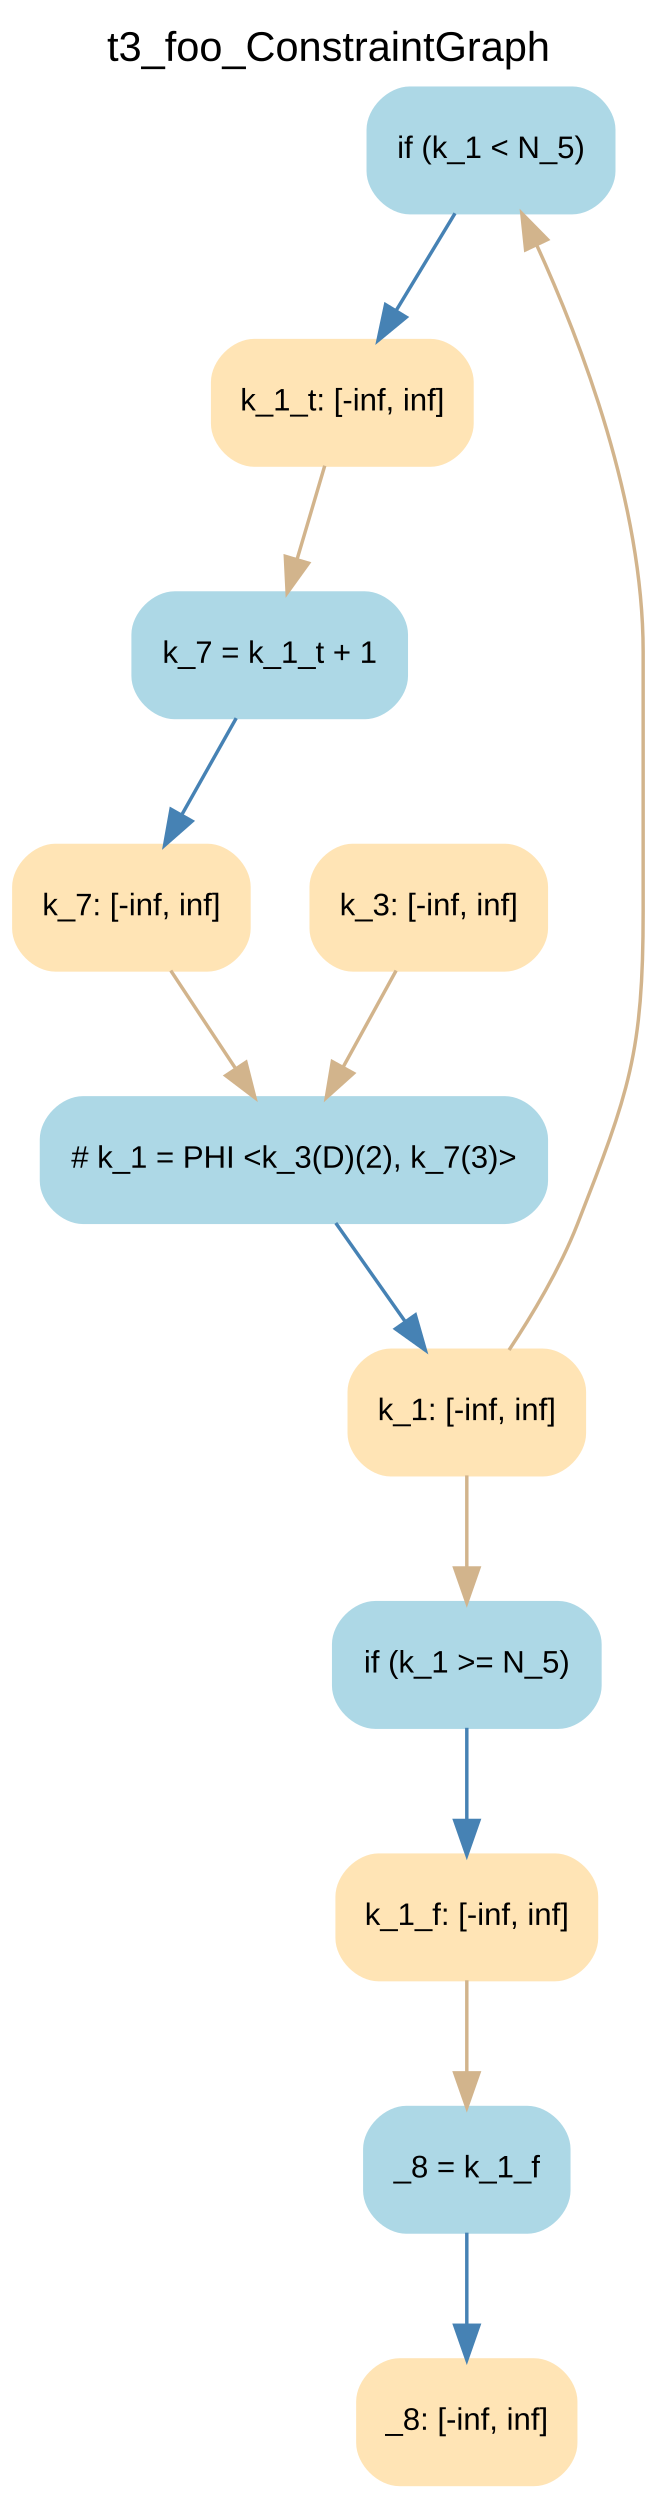
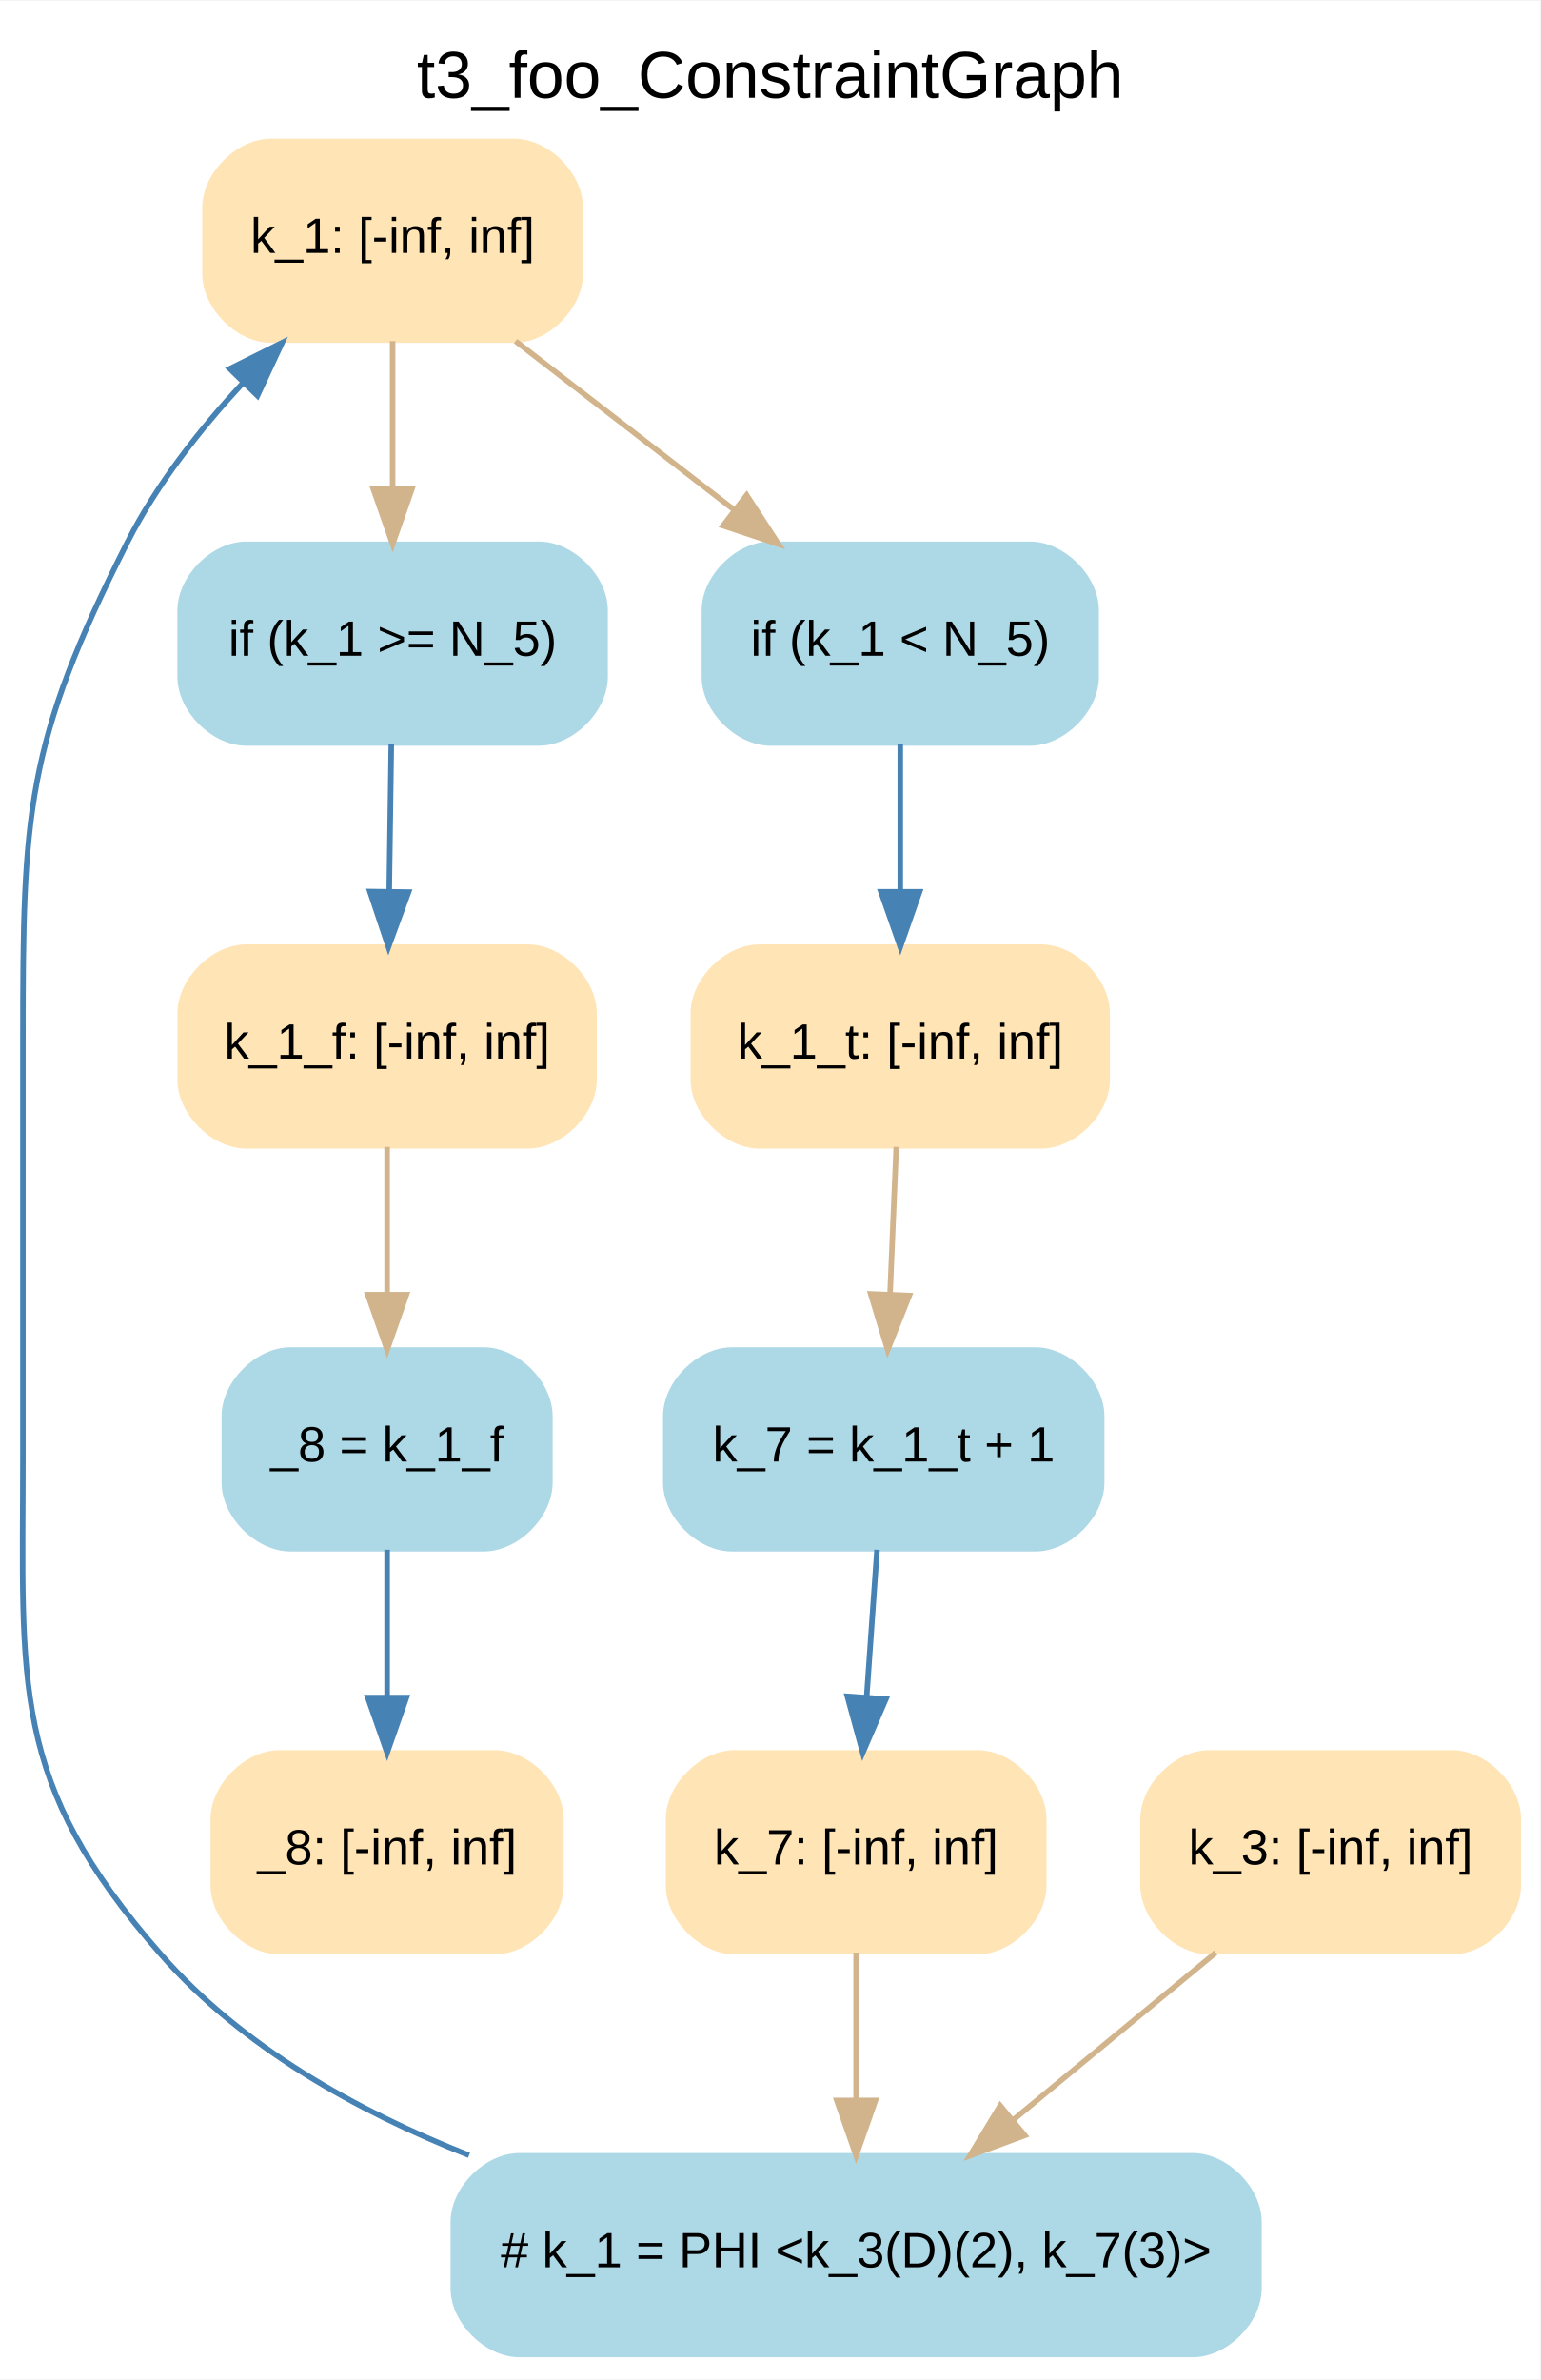
- <svg xmlns="http://www.w3.org/2000/svg" width="190pt" height="723pt" viewBox="0.00 0.00 190.00 723.00">
-   <g id="graph0" class="graph" transform="scale(1 1) rotate(0) translate(4 719)">
-     <polygon fill="white" stroke="none" points="-4,4 -4,-719 186,-719 186,4 -4,4" />
-     <text text-anchor="middle" x="91" y="-701.4" font-family="Arial" font-size="12.00">t3_foo_ConstraintGraph</text>
+ <svg xmlns="http://www.w3.org/2000/svg" width="279pt" height="431pt" viewBox="0.00 0.00 279.16 431.00">
+   <g id="graph0" class="graph" transform="scale(1 1) rotate(0) translate(4 427)">
+     <polygon fill="white" stroke="none" points="-4,4 -4,-427 275.156,-427 275.156,4 -4,4" />
+     <text text-anchor="middle" x="135.578" y="-409.4" font-family="Arial" font-size="12.00">t3_foo_ConstraintGraph</text>
    <g id="node1" class="node">
-       <path fill="lightblue" stroke="lightblue" d="M114.5,-657.5C114.5,-657.5 161.5,-657.5 161.5,-657.5 167.5,-657.5 173.5,-663.5 173.5,-669.5 173.5,-669.5 173.5,-681.5 173.5,-681.5 173.5,-687.5 167.5,-693.5 161.5,-693.5 161.5,-693.5 114.5,-693.5 114.5,-693.5 108.5,-693.5 102.5,-687.5 102.5,-681.5 102.5,-681.5 102.5,-669.5 102.5,-669.5 102.5,-663.5 108.5,-657.5 114.5,-657.5" />
-       <text text-anchor="middle" x="138" y="-673.3" font-family="Arial" font-size="9.00">if (k_1 &lt; N_5)</text>
+       <path fill="lightblue" stroke="lightblue" d="M40.656,-292.5C40.656,-292.5 93.656,-292.5 93.656,-292.5 99.656,-292.5 105.656,-298.5 105.656,-304.5 105.656,-304.5 105.656,-316.5 105.656,-316.5 105.656,-322.5 99.656,-328.5 93.656,-328.5 93.656,-328.5 40.656,-328.5 40.656,-328.5 34.656,-328.5 28.656,-322.5 28.656,-316.5 28.656,-316.5 28.656,-304.5 28.656,-304.5 28.656,-298.5 34.656,-292.5 40.656,-292.5" />
+       <text text-anchor="middle" x="67.156" y="-308.3" font-family="Arial" font-size="9.00">if (k_1 &gt;= N_5)</text>
    </g>
    <g id="node2" class="node">
-       <path fill="moccasin" stroke="moccasin" d="M69.5,-584.5C69.5,-584.5 120.5,-584.5 120.5,-584.5 126.5,-584.5 132.5,-590.5 132.5,-596.5 132.5,-596.5 132.5,-608.5 132.5,-608.5 132.5,-614.5 126.5,-620.5 120.5,-620.5 120.5,-620.5 69.5,-620.5 69.5,-620.5 63.5,-620.5 57.5,-614.5 57.5,-608.5 57.5,-608.5 57.5,-596.5 57.5,-596.5 57.5,-590.5 63.5,-584.5 69.5,-584.5" />
-       <text text-anchor="middle" x="95" y="-600.3" font-family="Arial" font-size="9.00">k_1_t: [-inf, inf]</text>
+       <path fill="moccasin" stroke="moccasin" d="M40.656,-219.5C40.656,-219.5 91.656,-219.5 91.656,-219.5 97.656,-219.5 103.656,-225.5 103.656,-231.5 103.656,-231.5 103.656,-243.5 103.656,-243.5 103.656,-249.5 97.656,-255.5 91.656,-255.5 91.656,-255.5 40.656,-255.5 40.656,-255.5 34.656,-255.5 28.656,-249.5 28.656,-243.5 28.656,-243.5 28.656,-231.5 28.656,-231.5 28.656,-225.5 34.656,-219.5 40.656,-219.5" />
+       <text text-anchor="middle" x="66.156" y="-235.3" font-family="Arial" font-size="9.00">k_1_f: [-inf, inf]</text>
    </g>
    <g id="edge1" class="edge">
-       <path fill="none" stroke="steelblue" d="M127.591,-657.313C122.468,-648.853 116.187,-638.484 110.512,-629.112" />
-       <polygon fill="steelblue" stroke="steelblue" points="113.487,-627.269 105.313,-620.529 107.5,-630.896 113.487,-627.269" />
+       <path fill="none" stroke="steelblue" d="M66.914,-292.313C66.801,-284.289 66.664,-274.547 66.537,-265.569" />
+       <polygon fill="steelblue" stroke="steelblue" points="70.036,-265.479 66.396,-255.529 63.037,-265.577 70.036,-265.479" />
+     </g>
+     <g id="node7" class="node">
+       <path fill="lightblue" stroke="lightblue" d="M48.656,-146.5C48.656,-146.5 83.656,-146.5 83.656,-146.5 89.656,-146.5 95.656,-152.5 95.656,-158.5 95.656,-158.5 95.656,-170.5 95.656,-170.5 95.656,-176.5 89.656,-182.5 83.656,-182.5 83.656,-182.5 48.656,-182.5 48.656,-182.5 42.656,-182.5 36.656,-176.5 36.656,-170.5 36.656,-170.5 36.656,-158.5 36.656,-158.5 36.656,-152.5 42.656,-146.5 48.656,-146.5" />
+       <text text-anchor="middle" x="66.156" y="-162.3" font-family="Arial" font-size="9.00">_8 = k_1_f</text>
+     </g>
+     <g id="edge9" class="edge">
+       <path fill="none" stroke="tan" d="M66.156,-219.313C66.156,-211.289 66.156,-201.547 66.156,-192.569" />
+       <polygon fill="tan" stroke="tan" points="69.656,-192.529 66.156,-182.529 62.656,-192.529 69.656,-192.529" />
    </g>
    <g id="node3" class="node">
-       <path fill="lightblue" stroke="lightblue" d="M46.5,-511.5C46.5,-511.5 101.5,-511.5 101.5,-511.5 107.5,-511.5 113.5,-517.5 113.5,-523.5 113.5,-523.5 113.5,-535.5 113.5,-535.5 113.5,-541.5 107.5,-547.5 101.5,-547.5 101.5,-547.5 46.5,-547.5 46.5,-547.5 40.5,-547.5 34.5,-541.5 34.5,-535.5 34.5,-535.5 34.5,-523.5 34.5,-523.5 34.5,-517.5 40.5,-511.5 46.5,-511.5" />
-       <text text-anchor="middle" x="74" y="-527.3" font-family="Arial" font-size="9.00">k_7 = k_1_t + 1</text>
-     </g>
-     <g id="edge9" class="edge">
-       <path fill="none" stroke="tan" d="M89.916,-584.313C87.518,-576.202 84.599,-566.336 81.92,-557.277" />
-       <polygon fill="tan" stroke="tan" points="85.229,-556.125 79.037,-547.529 78.517,-558.111 85.229,-556.125" />
+       <path fill="lightblue" stroke="lightblue" d="M90.156,-0.5C90.156,-0.5 212.156,-0.5 212.156,-0.5 218.156,-0.5 224.156,-6.5 224.156,-12.5 224.156,-12.5 224.156,-24.5 224.156,-24.5 224.156,-30.5 218.156,-36.5 212.156,-36.5 212.156,-36.5 90.156,-36.5 90.156,-36.5 84.156,-36.5 78.156,-30.5 78.156,-24.5 78.156,-24.5 78.156,-12.5 78.156,-12.5 78.156,-6.5 84.156,-0.5 90.156,-0.5" />
+       <text text-anchor="middle" x="151.156" y="-16.3" font-family="Arial" font-size="9.00"># k_1 = PHI &lt;k_3(D)(2), k_7(3)&gt;</text>
    </g>
    <g id="node4" class="node">
-       <path fill="moccasin" stroke="moccasin" d="M12,-438.5C12,-438.5 56,-438.5 56,-438.5 62,-438.5 68,-444.5 68,-450.5 68,-450.5 68,-462.5 68,-462.5 68,-468.5 62,-474.5 56,-474.5 56,-474.5 12,-474.5 12,-474.5 6,-474.5 0,-468.5 0,-462.5 0,-462.5 0,-450.5 0,-450.5 0,-444.5 6,-438.5 12,-438.5" />
-       <text text-anchor="middle" x="34" y="-454.3" font-family="Arial" font-size="9.00">k_7: [-inf, inf]</text>
+       <path fill="moccasin" stroke="moccasin" d="M45.156,-365.5C45.156,-365.5 89.156,-365.5 89.156,-365.5 95.156,-365.5 101.156,-371.5 101.156,-377.5 101.156,-377.5 101.156,-389.5 101.156,-389.5 101.156,-395.5 95.156,-401.5 89.156,-401.5 89.156,-401.5 45.156,-401.5 45.156,-401.5 39.156,-401.5 33.156,-395.5 33.156,-389.5 33.156,-389.5 33.156,-377.5 33.156,-377.5 33.156,-371.5 39.156,-365.5 45.156,-365.5" />
+       <text text-anchor="middle" x="67.156" y="-381.3" font-family="Arial" font-size="9.00">k_1: [-inf, inf]</text>
    </g>
    <g id="edge2" class="edge">
-       <path fill="none" stroke="steelblue" d="M64.317,-511.313C59.6,-502.941 53.829,-492.697 48.593,-483.403" />
-       <polygon fill="steelblue" stroke="steelblue" points="51.552,-481.523 43.594,-474.529 45.453,-484.959 51.552,-481.523" />
+       <path fill="none" stroke="steelblue" d="M81.001,-36.599C60.552,-44.644 39.798,-56.286 25.156,-73 -2.34,-104.389 0.156,-121.771 0.156,-163.5 0.156,-238.5 0.156,-238.5 0.156,-238.5 0.156,-279.599 0.576,-292.341 19.156,-329 24.425,-339.397 32.24,-349.329 40.04,-357.752" />
+       <polygon fill="steelblue" stroke="steelblue" points="37.644,-360.307 47.127,-365.032 42.66,-355.425 37.644,-360.307" />
+     </g>
+     <g id="edge10" class="edge">
+       <path fill="none" stroke="tan" d="M67.156,-365.313C67.156,-357.289 67.156,-347.547 67.156,-338.569" />
+       <polygon fill="tan" stroke="tan" points="70.656,-338.529 67.156,-328.529 63.656,-338.529 70.656,-338.529" />
+     </g>
+     <g id="node9" class="node">
+       <path fill="lightblue" stroke="lightblue" d="M135.656,-292.5C135.656,-292.5 182.656,-292.5 182.656,-292.5 188.656,-292.5 194.656,-298.5 194.656,-304.5 194.656,-304.5 194.656,-316.5 194.656,-316.5 194.656,-322.5 188.656,-328.5 182.656,-328.5 182.656,-328.5 135.656,-328.5 135.656,-328.5 129.656,-328.5 123.656,-322.5 123.656,-316.5 123.656,-316.5 123.656,-304.5 123.656,-304.5 123.656,-298.5 129.656,-292.5 135.656,-292.5" />
+       <text text-anchor="middle" x="159.156" y="-308.3" font-family="Arial" font-size="9.00">if (k_1 &lt; N_5)</text>
+     </g>
+     <g id="edge11" class="edge">
+       <path fill="none" stroke="tan" d="M89.427,-365.313C101.292,-356.156 116.059,-344.76 128.944,-334.816" />
+       <polygon fill="tan" stroke="tan" points="131.312,-337.409 137.09,-328.529 127.035,-331.868 131.312,-337.409" />
    </g>
    <g id="node5" class="node">
-       <path fill="lightblue" stroke="lightblue" d="M20,-365.5C20,-365.5 142,-365.5 142,-365.5 148,-365.5 154,-371.5 154,-377.5 154,-377.5 154,-389.5 154,-389.5 154,-395.5 148,-401.5 142,-401.5 142,-401.5 20,-401.5 20,-401.5 14,-401.5 8,-395.5 8,-389.5 8,-389.5 8,-377.5 8,-377.5 8,-371.5 14,-365.5 20,-365.5" />
-       <text text-anchor="middle" x="81" y="-381.3" font-family="Arial" font-size="9.00"># k_1 = PHI &lt;k_3(D)(2), k_7(3)&gt;</text>
+       <path fill="lightblue" stroke="lightblue" d="M128.656,-146.5C128.656,-146.5 183.656,-146.5 183.656,-146.5 189.656,-146.5 195.656,-152.5 195.656,-158.5 195.656,-158.5 195.656,-170.5 195.656,-170.5 195.656,-176.5 189.656,-182.5 183.656,-182.5 183.656,-182.5 128.656,-182.5 128.656,-182.5 122.656,-182.5 116.656,-176.5 116.656,-170.5 116.656,-170.5 116.656,-158.5 116.656,-158.5 116.656,-152.5 122.656,-146.5 128.656,-146.5" />
+       <text text-anchor="middle" x="156.156" y="-162.3" font-family="Arial" font-size="9.00">k_7 = k_1_t + 1</text>
+     </g>
+     <g id="node6" class="node">
+       <path fill="moccasin" stroke="moccasin" d="M129.156,-73.5C129.156,-73.5 173.156,-73.5 173.156,-73.5 179.156,-73.5 185.156,-79.5 185.156,-85.5 185.156,-85.5 185.156,-97.5 185.156,-97.5 185.156,-103.5 179.156,-109.5 173.156,-109.5 173.156,-109.5 129.156,-109.5 129.156,-109.5 123.156,-109.5 117.156,-103.5 117.156,-97.5 117.156,-97.5 117.156,-85.5 117.156,-85.5 117.156,-79.5 123.156,-73.5 129.156,-73.5" />
+       <text text-anchor="middle" x="151.156" y="-89.3" font-family="Arial" font-size="9.00">k_7: [-inf, inf]</text>
+     </g>
+     <g id="edge3" class="edge">
+       <path fill="none" stroke="steelblue" d="M154.946,-146.313C154.381,-138.289 153.695,-128.547 153.062,-119.569" />
+       <polygon fill="steelblue" stroke="steelblue" points="156.549,-119.258 152.355,-109.529 149.566,-119.75 156.549,-119.258" />
+     </g>
+     <g id="edge8" class="edge">
+       <path fill="none" stroke="tan" d="M151.156,-73.313C151.156,-65.29 151.156,-55.547 151.156,-46.569" />
+       <polygon fill="tan" stroke="tan" points="154.656,-46.529 151.156,-36.529 147.656,-46.529 154.656,-46.529" />
+     </g>
+     <g id="node8" class="node">
+       <path fill="moccasin" stroke="moccasin" d="M46.656,-73.5C46.656,-73.5 85.656,-73.5 85.656,-73.5 91.656,-73.5 97.656,-79.5 97.656,-85.5 97.656,-85.5 97.656,-97.5 97.656,-97.5 97.656,-103.5 91.656,-109.5 85.656,-109.5 85.656,-109.5 46.656,-109.5 46.656,-109.5 40.656,-109.5 34.656,-103.5 34.656,-97.5 34.656,-97.5 34.656,-85.5 34.656,-85.5 34.656,-79.5 40.656,-73.5 46.656,-73.5" />
+       <text text-anchor="middle" x="66.156" y="-89.3" font-family="Arial" font-size="9.00">_8: [-inf, inf]</text>
+     </g>
+     <g id="edge4" class="edge">
+       <path fill="none" stroke="steelblue" d="M66.156,-146.313C66.156,-138.289 66.156,-128.547 66.156,-119.569" />
+       <polygon fill="steelblue" stroke="steelblue" points="69.656,-119.529 66.156,-109.529 62.656,-119.529 69.656,-119.529" />
+     </g>
+     <g id="node10" class="node">
+       <path fill="moccasin" stroke="moccasin" d="M133.656,-219.5C133.656,-219.5 184.656,-219.5 184.656,-219.5 190.656,-219.5 196.656,-225.5 196.656,-231.5 196.656,-231.5 196.656,-243.5 196.656,-243.5 196.656,-249.5 190.656,-255.5 184.656,-255.5 184.656,-255.5 133.656,-255.5 133.656,-255.5 127.656,-255.5 121.656,-249.5 121.656,-243.5 121.656,-243.5 121.656,-231.5 121.656,-231.5 121.656,-225.5 127.656,-219.5 133.656,-219.5" />
+       <text text-anchor="middle" x="159.156" y="-235.3" font-family="Arial" font-size="9.00">k_1_t: [-inf, inf]</text>
+     </g>
+     <g id="edge5" class="edge">
+       <path fill="none" stroke="steelblue" d="M159.156,-292.313C159.156,-284.289 159.156,-274.547 159.156,-265.569" />
+       <polygon fill="steelblue" stroke="steelblue" points="162.656,-265.529 159.156,-255.529 155.656,-265.529 162.656,-265.529" />
+     </g>
+     <g id="edge7" class="edge">
+       <path fill="none" stroke="tan" d="M158.43,-219.313C158.091,-211.289 157.679,-201.547 157.3,-192.569" />
+       <polygon fill="tan" stroke="tan" points="160.795,-192.372 156.876,-182.529 153.801,-192.668 160.795,-192.372" />
+     </g>
+     <g id="node11" class="node">
+       <path fill="moccasin" stroke="moccasin" d="M215.156,-73.5C215.156,-73.5 259.156,-73.5 259.156,-73.5 265.156,-73.5 271.156,-79.5 271.156,-85.5 271.156,-85.5 271.156,-97.5 271.156,-97.5 271.156,-103.5 265.156,-109.5 259.156,-109.5 259.156,-109.5 215.156,-109.5 215.156,-109.5 209.156,-109.5 203.156,-103.5 203.156,-97.5 203.156,-97.5 203.156,-85.5 203.156,-85.5 203.156,-79.5 209.156,-73.5 215.156,-73.5" />
+       <text text-anchor="middle" x="237.156" y="-89.3" font-family="Arial" font-size="9.00">k_3: [-inf, inf]</text>
    </g>
    <g id="edge6" class="edge">
-       <path fill="none" stroke="tan" d="M45.377,-438.313C50.977,-429.853 57.842,-419.484 64.045,-410.112" />
-       <polygon fill="tan" stroke="tan" points="67.126,-411.799 69.727,-401.529 61.289,-407.935 67.126,-411.799" />
-     </g>
-     <g id="node6" class="node">
-       <path fill="moccasin" stroke="moccasin" d="M109,-292.5C109,-292.5 153,-292.5 153,-292.5 159,-292.5 165,-298.5 165,-304.5 165,-304.5 165,-316.5 165,-316.5 165,-322.5 159,-328.5 153,-328.5 153,-328.5 109,-328.5 109,-328.5 103,-328.5 97,-322.5 97,-316.5 97,-316.5 97,-304.5 97,-304.5 97,-298.5 103,-292.5 109,-292.5" />
-       <text text-anchor="middle" x="131" y="-308.3" font-family="Arial" font-size="9.00">k_1: [-inf, inf]</text>
-     </g>
-     <g id="edge3" class="edge">
-       <path fill="none" stroke="steelblue" d="M93.104,-365.313C99.122,-356.766 106.514,-346.269 113.167,-336.823" />
-       <polygon fill="steelblue" stroke="steelblue" points="116.112,-338.72 119.008,-328.529 110.388,-334.69 116.112,-338.72" />
-     </g>
-     <g id="edge7" class="edge">
-       <path fill="none" stroke="tan" d="M143.214,-328.574C149.952,-338.724 157.952,-352.099 163,-365 177.977,-403.273 182,-414.401 182,-455.5 182,-530.5 182,-530.5 182,-530.5 182,-573.059 164.205,-619.726 151.248,-648.063" />
-       <polygon fill="tan" stroke="tan" points="147.999,-646.747 146.904,-657.286 154.332,-649.73 147.999,-646.747" />
-     </g>
-     <g id="node7" class="node">
-       <path fill="lightblue" stroke="lightblue" d="M104.5,-219.5C104.5,-219.5 157.5,-219.5 157.5,-219.5 163.5,-219.5 169.5,-225.5 169.5,-231.5 169.5,-231.5 169.5,-243.5 169.5,-243.5 169.5,-249.5 163.5,-255.5 157.5,-255.5 157.5,-255.5 104.5,-255.5 104.5,-255.5 98.5,-255.5 92.5,-249.5 92.5,-243.5 92.5,-243.5 92.5,-231.5 92.5,-231.5 92.5,-225.5 98.5,-219.5 104.5,-219.5" />
-       <text text-anchor="middle" x="131" y="-235.3" font-family="Arial" font-size="9.00">if (k_1 &gt;= N_5)</text>
-     </g>
-     <g id="edge8" class="edge">
-       <path fill="none" stroke="tan" d="M131,-292.313C131,-284.289 131,-274.547 131,-265.569" />
-       <polygon fill="tan" stroke="tan" points="134.5,-265.529 131,-255.529 127.5,-265.529 134.5,-265.529" />
-     </g>
-     <g id="node8" class="node">
-       <path fill="moccasin" stroke="moccasin" d="M105.5,-146.5C105.5,-146.5 156.5,-146.5 156.5,-146.5 162.5,-146.5 168.5,-152.5 168.5,-158.5 168.5,-158.5 168.5,-170.5 168.5,-170.5 168.5,-176.5 162.5,-182.5 156.5,-182.5 156.5,-182.5 105.5,-182.5 105.5,-182.5 99.5,-182.5 93.5,-176.5 93.5,-170.5 93.5,-170.5 93.5,-158.5 93.5,-158.5 93.5,-152.5 99.5,-146.5 105.5,-146.5" />
-       <text text-anchor="middle" x="131" y="-162.3" font-family="Arial" font-size="9.00">k_1_f: [-inf, inf]</text>
-     </g>
-     <g id="edge4" class="edge">
-       <path fill="none" stroke="steelblue" d="M131,-219.313C131,-211.289 131,-201.547 131,-192.569" />
-       <polygon fill="steelblue" stroke="steelblue" points="134.5,-192.529 131,-182.529 127.5,-192.529 134.5,-192.529" />
-     </g>
-     <g id="node9" class="node">
-       <path fill="lightblue" stroke="lightblue" d="M113.5,-73.5C113.5,-73.5 148.5,-73.5 148.5,-73.5 154.5,-73.5 160.5,-79.5 160.5,-85.5 160.5,-85.5 160.5,-97.5 160.5,-97.5 160.5,-103.5 154.5,-109.5 148.5,-109.5 148.5,-109.5 113.5,-109.5 113.5,-109.5 107.5,-109.5 101.5,-103.5 101.5,-97.5 101.5,-97.5 101.5,-85.5 101.5,-85.5 101.5,-79.5 107.5,-73.5 113.5,-73.5" />
-       <text text-anchor="middle" x="131" y="-89.3" font-family="Arial" font-size="9.00">_8 = k_1_f</text>
-     </g>
-     <g id="edge11" class="edge">
-       <path fill="none" stroke="tan" d="M131,-146.313C131,-138.289 131,-128.547 131,-119.569" />
-       <polygon fill="tan" stroke="tan" points="134.5,-119.529 131,-109.529 127.5,-119.529 134.5,-119.529" />
-     </g>
-     <g id="node10" class="node">
-       <path fill="moccasin" stroke="moccasin" d="M111.5,-0.5C111.5,-0.5 150.5,-0.5 150.5,-0.5 156.5,-0.5 162.5,-6.5 162.5,-12.5 162.5,-12.5 162.5,-24.5 162.5,-24.5 162.5,-30.5 156.5,-36.5 150.5,-36.5 150.5,-36.5 111.5,-36.5 111.5,-36.5 105.5,-36.5 99.5,-30.5 99.5,-24.5 99.5,-24.5 99.5,-12.5 99.5,-12.5 99.5,-6.5 105.5,-0.5 111.5,-0.5" />
-       <text text-anchor="middle" x="131" y="-16.3" font-family="Arial" font-size="9.00">_8: [-inf, inf]</text>
-     </g>
-     <g id="edge5" class="edge">
-       <path fill="none" stroke="steelblue" d="M131,-73.313C131,-65.29 131,-55.547 131,-46.569" />
-       <polygon fill="steelblue" stroke="steelblue" points="134.5,-46.529 131,-36.529 127.5,-46.529 134.5,-46.529" />
-     </g>
-     <g id="node11" class="node">
-       <path fill="moccasin" stroke="moccasin" d="M98,-438.5C98,-438.5 142,-438.5 142,-438.5 148,-438.5 154,-444.5 154,-450.5 154,-450.5 154,-462.5 154,-462.5 154,-468.5 148,-474.5 142,-474.5 142,-474.5 98,-474.5 98,-474.5 92,-474.5 86,-468.5 86,-462.5 86,-462.5 86,-450.5 86,-450.5 86,-444.5 92,-438.5 98,-438.5" />
-       <text text-anchor="middle" x="120" y="-454.3" font-family="Arial" font-size="9.00">k_3: [-inf, inf]</text>
-     </g>
-     <g id="edge10" class="edge">
-       <path fill="none" stroke="tan" d="M110.559,-438.313C105.96,-429.941 100.334,-419.697 95.228,-410.403" />
-       <polygon fill="tan" stroke="tan" points="98.236,-408.609 90.354,-401.529 92.101,-411.979 98.236,-408.609" />
+       <path fill="none" stroke="tan" d="M216.338,-73.313C205.352,-64.243 191.705,-52.977 179.742,-43.1" />
+       <polygon fill="tan" stroke="tan" points="181.722,-40.196 171.782,-36.529 177.266,-45.594 181.722,-40.196" />
    </g>
  </g>
</svg>
